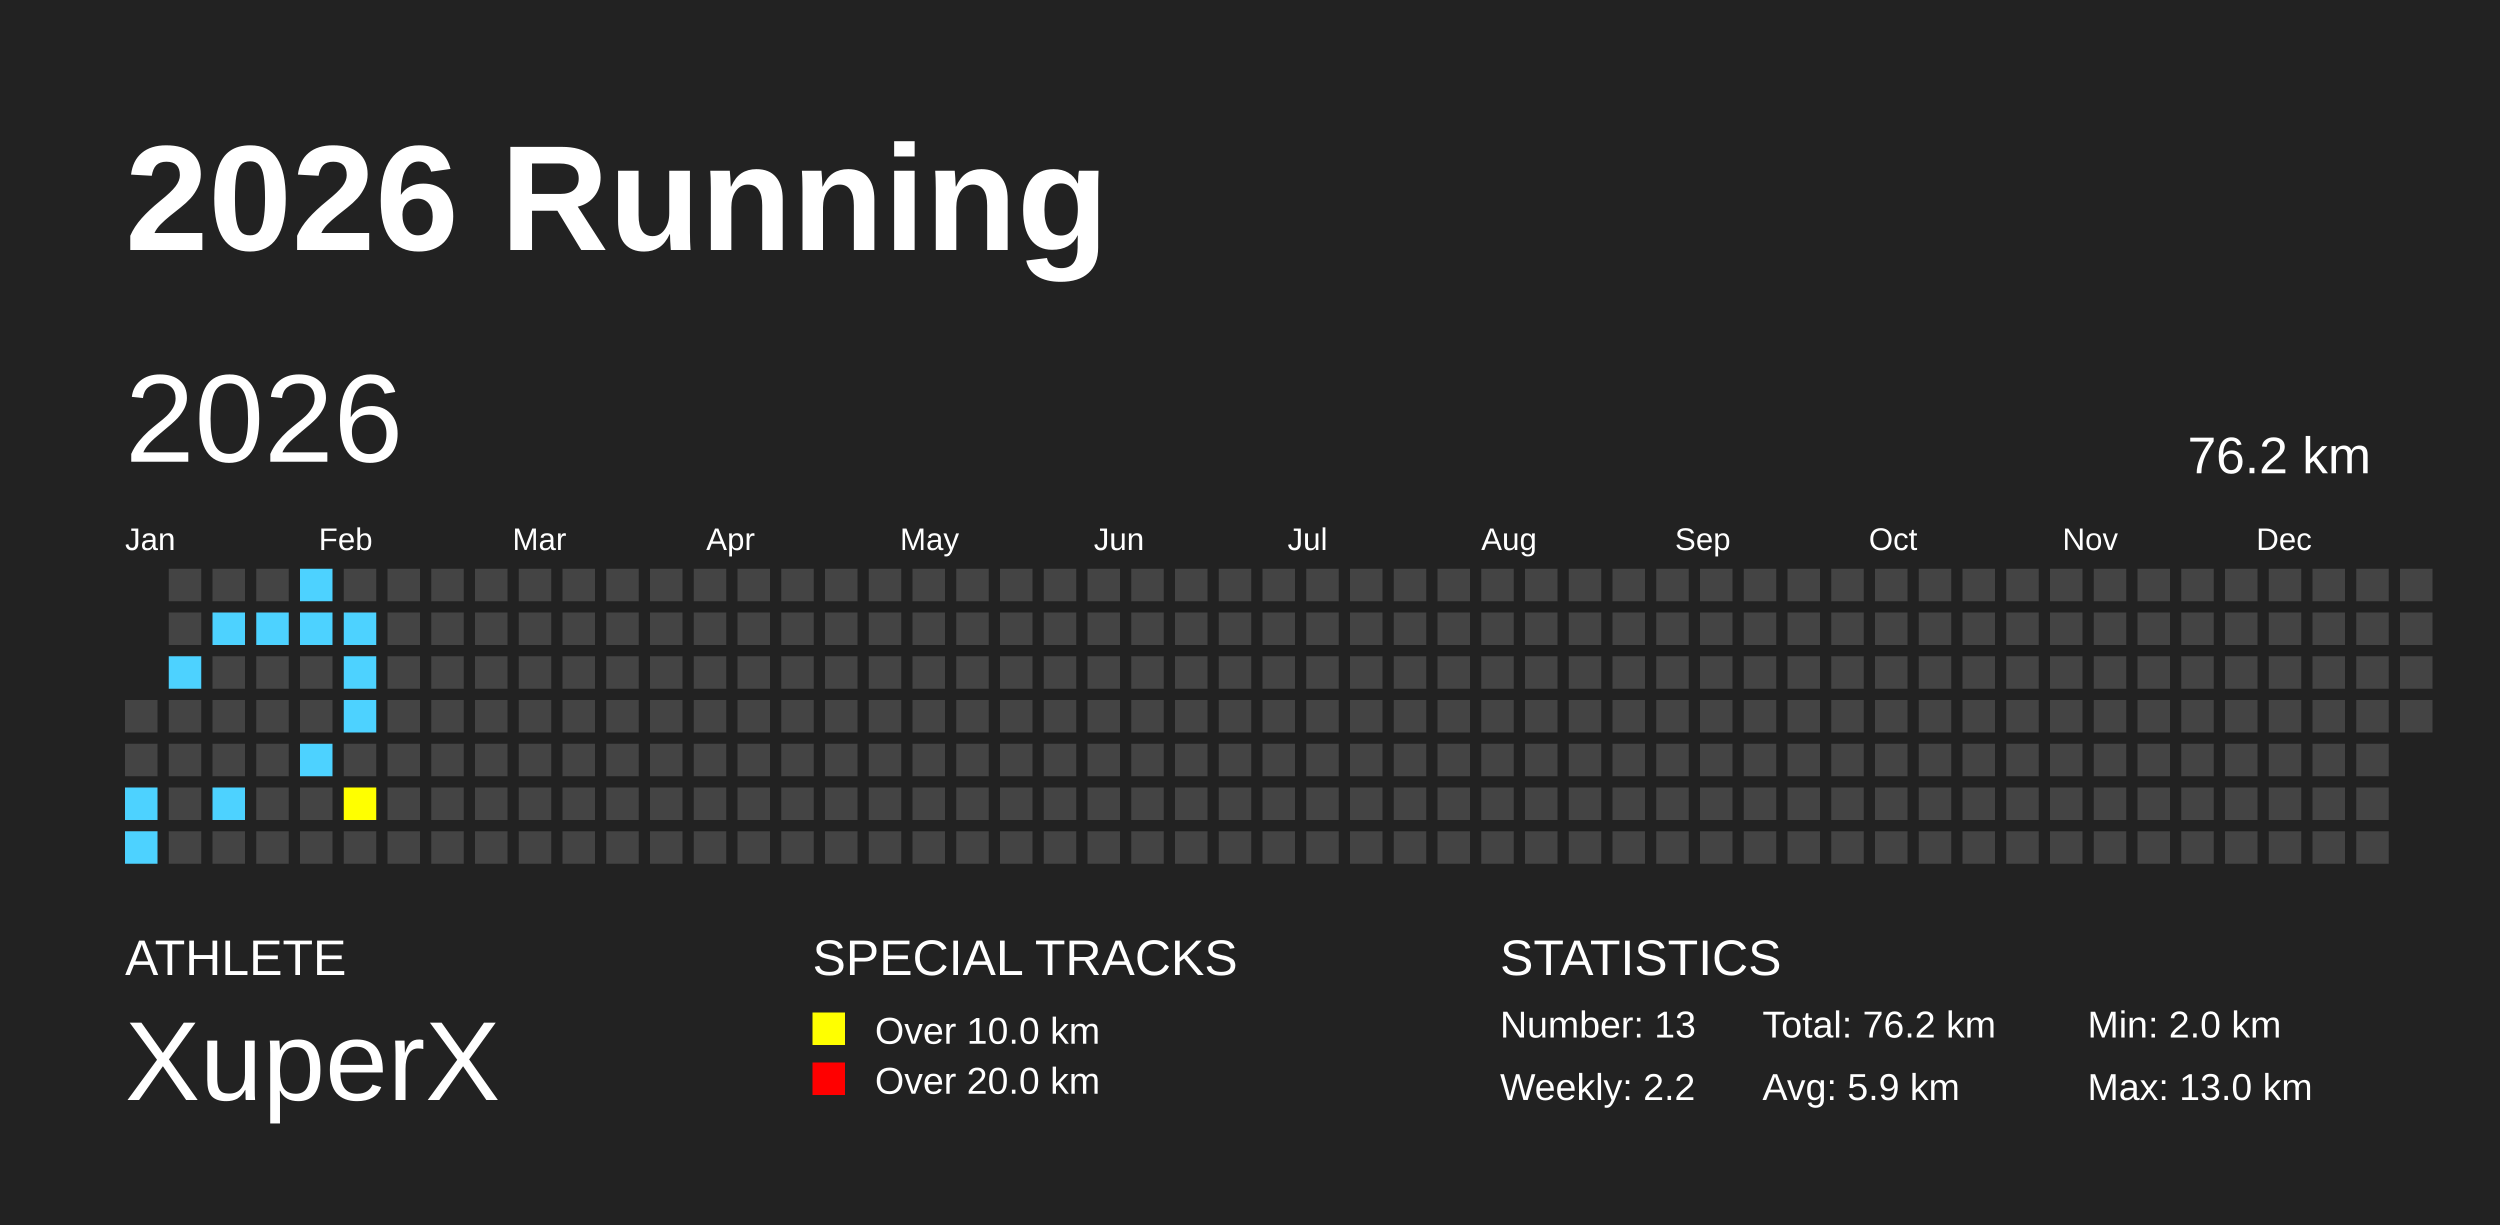
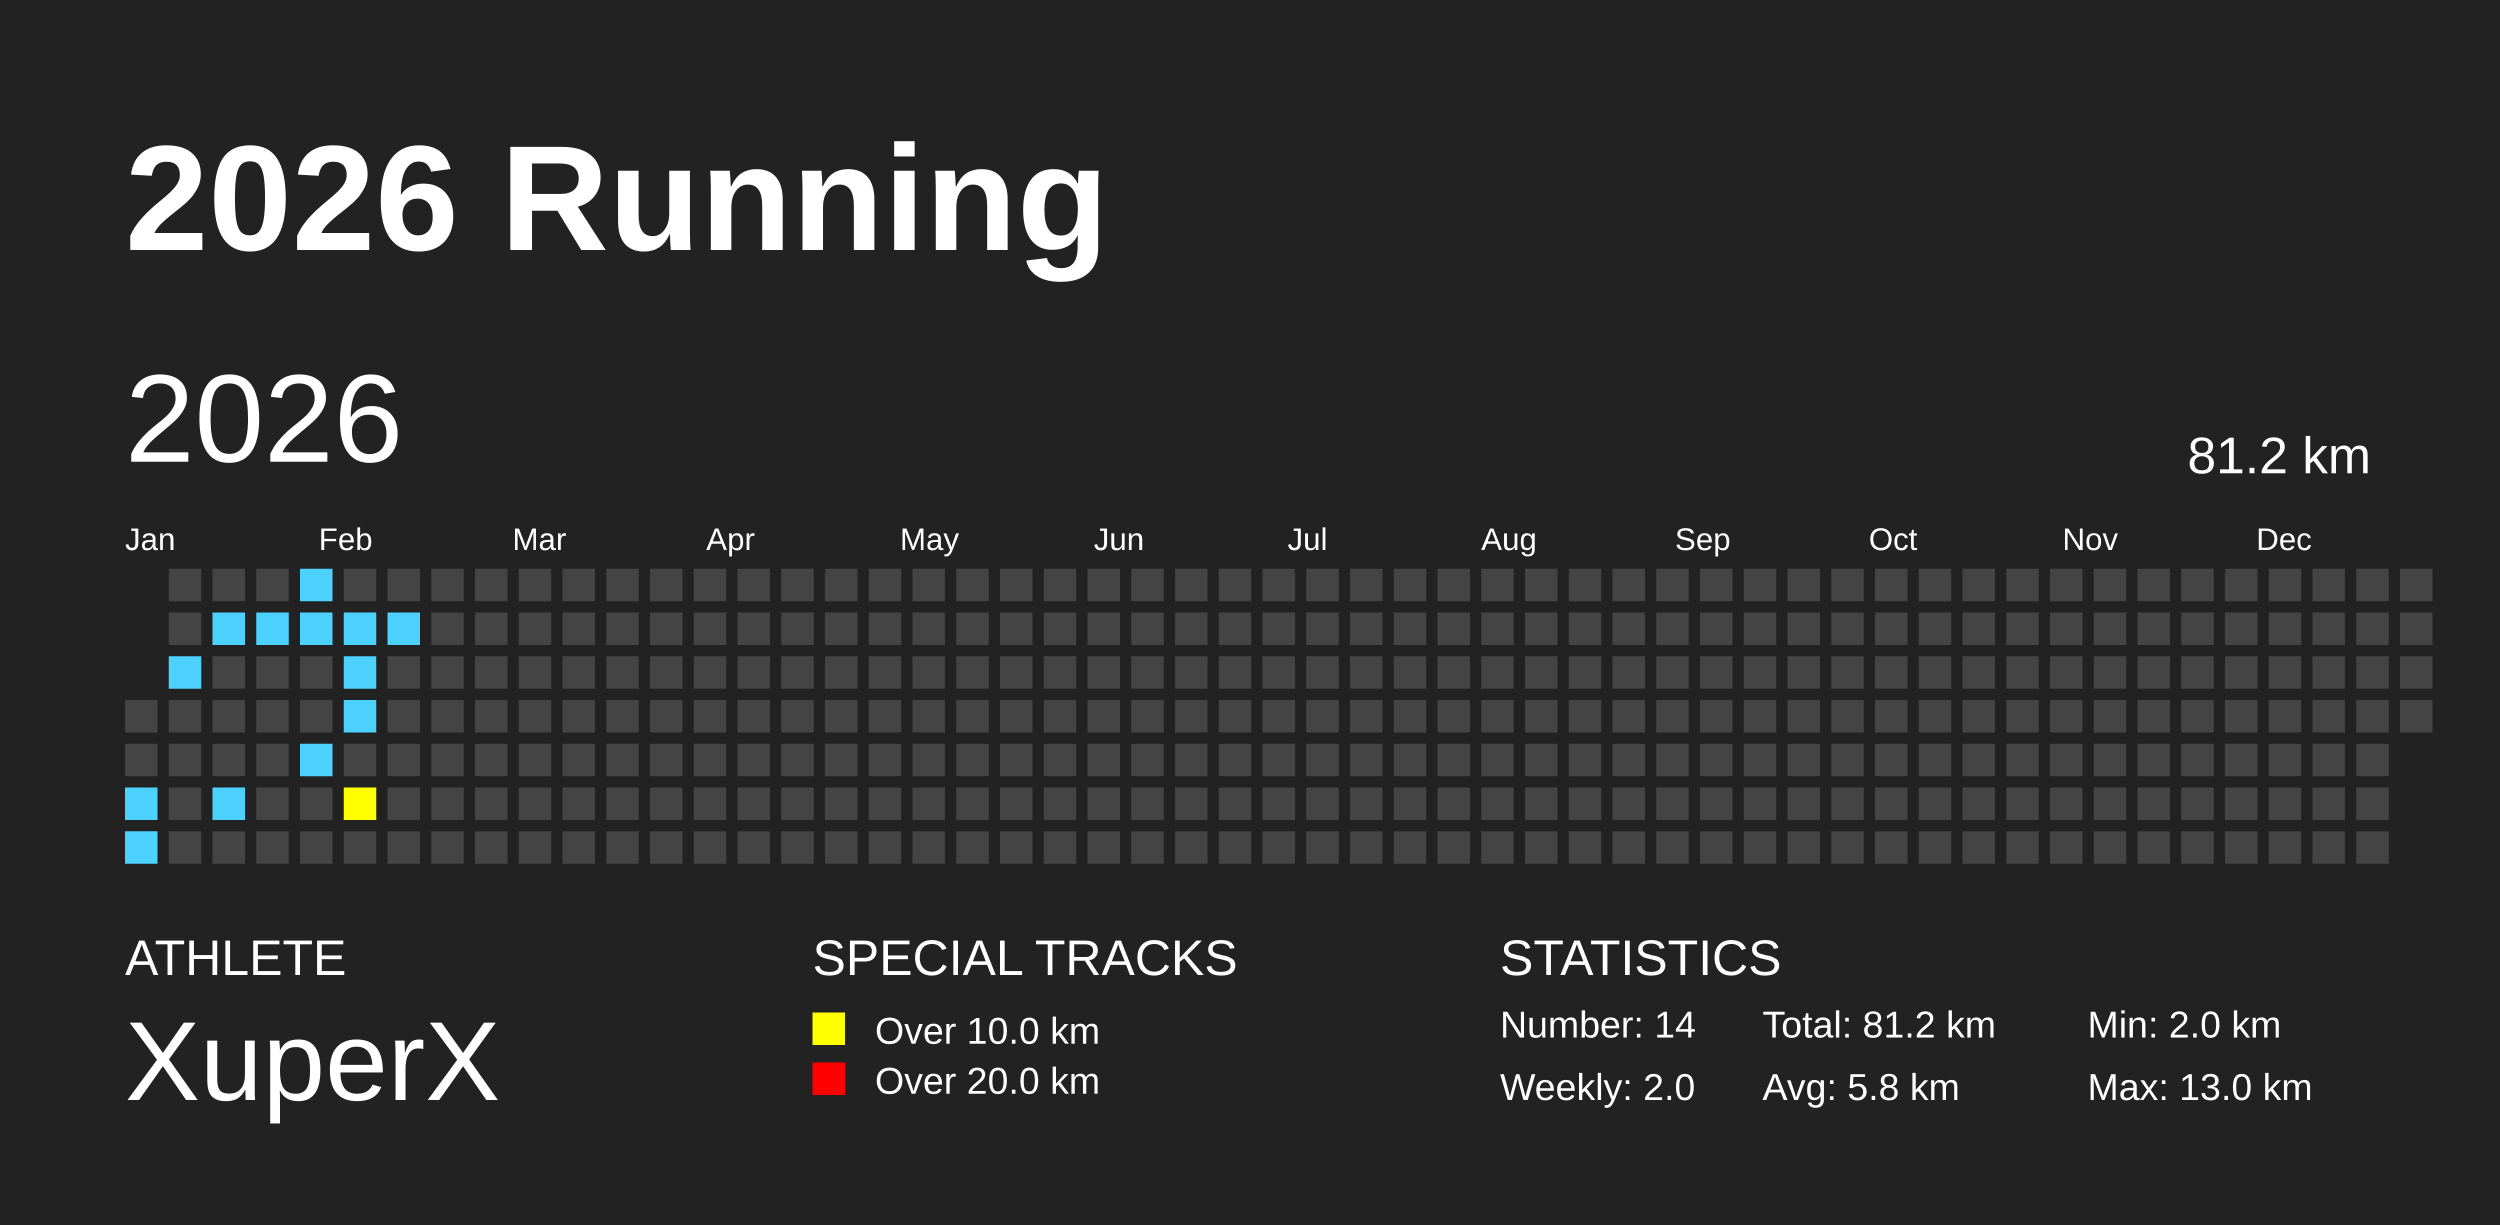
<svg xmlns="http://www.w3.org/2000/svg" baseProfile="full" height="98mm" version="1.1" viewBox="0,0,200,98" width="200mm">
  <defs />
  <rect fill="#222222" height="98" width="200" x="0" y="0" />
  <text fill="#FFFFFF" style="font-size:12px; font-family:Arial; font-weight:bold;" x="10" y="20">2026 Running</text>
  <text fill="#FFFFFF" style="font-size:4px; font-family:Arial" x="10" y="78">ATHLETE</text>
  <text fill="#FFFFFF" style="font-size:9px; font-family:Arial" x="10" y="88">XuperX</text>
  <text fill="#FFFFFF" style="font-size:4px; font-family:Arial" x="65" y="78">SPECIAL TRACKS</text>
  <rect fill="yellow" height="2.6" width="2.6" x="65" y="81" />
  <text fill="#FFFFFF" style="font-size:3px; font-family:Arial" x="70" y="83.5">Over 10.0 km</text>
  <rect fill="red" height="2.6" width="2.6" x="65" y="85" />
  <text fill="#FFFFFF" style="font-size:3px; font-family:Arial" x="70" y="87.5">Over 20.0 km</text>
  <text fill="#FFFFFF" style="font-size:4px; font-family:Arial" x="120" y="78">STATISTICS</text>
-   <text fill="#FFFFFF" style="font-size:3px; font-family:Arial" x="120" y="83">Number: 13</text>
-   <text fill="#FFFFFF" style="font-size:3px; font-family:Arial" x="120" y="88">Weekly: 2.2</text>
-   <text fill="#FFFFFF" style="font-size:3px; font-family:Arial" x="141" y="83">Total: 76.2 km</text>
-   <text fill="#FFFFFF" style="font-size:3px; font-family:Arial" x="141" y="88">Avg: 5.9 km</text>
+   <text fill="#FFFFFF" style="font-size:3px; font-family:Arial" x="120" y="83">Number: 14</text>
+   <text fill="#FFFFFF" style="font-size:3px; font-family:Arial" x="120" y="88">Weekly: 2.0</text>
+   <text fill="#FFFFFF" style="font-size:3px; font-family:Arial" x="141" y="83">Total: 81.2 km</text>
+   <text fill="#FFFFFF" style="font-size:3px; font-family:Arial" x="141" y="88">Avg: 5.8 km</text>
  <text fill="#FFFFFF" style="font-size:3px; font-family:Arial" x="167" y="83">Min: 2.0 km</text>
  <text fill="#FFFFFF" style="font-size:3px; font-family:Arial" x="167" y="88">Max: 13.0 km</text>
  <text dominant-baseline="hanging" fill="#FFFFFF" style="font-size:10.0px; font-family:Arial;" x="10" y="30">2026</text>
-   <text dominant-baseline="hanging" fill="#FFFFFF" style="font-size:4.125px; font-family:Arial;" x="175" y="35">76.2 km</text>
+   <text dominant-baseline="hanging" fill="#FFFFFF" style="font-size:4.125px; font-family:Arial;" x="175" y="35">81.2 km</text>
  <text fill="#FFFFFF" style="font-size:2.5px; font-family:Arial" x="10.0" y="44">Jan</text>
  <text fill="#FFFFFF" style="font-size:2.5px; font-family:Arial" x="25.5" y="44">Feb</text>
  <text fill="#FFFFFF" style="font-size:2.5px; font-family:Arial" x="41.0" y="44">Mar</text>
  <text fill="#FFFFFF" style="font-size:2.5px; font-family:Arial" x="56.5" y="44">Apr</text>
  <text fill="#FFFFFF" style="font-size:2.5px; font-family:Arial" x="72.0" y="44">May</text>
  <text fill="#FFFFFF" style="font-size:2.5px; font-family:Arial" x="87.5" y="44">Jun</text>
  <text fill="#FFFFFF" style="font-size:2.5px; font-family:Arial" x="103.0" y="44">Jul</text>
  <text fill="#FFFFFF" style="font-size:2.5px; font-family:Arial" x="118.5" y="44">Aug</text>
  <text fill="#FFFFFF" style="font-size:2.5px; font-family:Arial" x="134.0" y="44">Sep</text>
  <text fill="#FFFFFF" style="font-size:2.5px; font-family:Arial" x="149.5" y="44">Oct</text>
  <text fill="#FFFFFF" style="font-size:2.5px; font-family:Arial" x="165.0" y="44">Nov</text>
  <text fill="#FFFFFF" style="font-size:2.5px; font-family:Arial" x="180.5" y="44">Dec</text>
  <rect fill="#444444" height="2.6" width="2.6" x="10.0" y="56.0" />
  <rect fill="#444444" height="2.6" width="2.6" x="10.0" y="59.5" />
  <rect fill="#4DD2FF" height="2.6" width="2.6" x="10.0" y="63.0" />
  <rect fill="#4DD2FF" height="2.6" width="2.6" x="10.0" y="66.5" />
  <rect fill="#444444" height="2.6" width="2.6" x="13.5" y="45.5" />
  <rect fill="#444444" height="2.6" width="2.6" x="13.5" y="49.0" />
  <rect fill="#4DD2FF" height="2.6" width="2.6" x="13.5" y="52.5" />
  <rect fill="#444444" height="2.6" width="2.6" x="13.5" y="56.0" />
  <rect fill="#444444" height="2.6" width="2.6" x="13.5" y="59.5" />
  <rect fill="#444444" height="2.6" width="2.6" x="13.5" y="63.0" />
  <rect fill="#444444" height="2.6" width="2.6" x="13.5" y="66.5" />
  <rect fill="#444444" height="2.6" width="2.6" x="17.0" y="45.5" />
  <rect fill="#4DD2FF" height="2.6" width="2.6" x="17.0" y="49.0" />
  <rect fill="#444444" height="2.6" width="2.6" x="17.0" y="52.5" />
  <rect fill="#444444" height="2.6" width="2.6" x="17.0" y="56.0" />
  <rect fill="#444444" height="2.6" width="2.6" x="17.0" y="59.5" />
  <rect fill="#4DD2FF" height="2.6" width="2.6" x="17.0" y="63.0" />
  <rect fill="#444444" height="2.6" width="2.6" x="17.0" y="66.5" />
  <rect fill="#444444" height="2.6" width="2.6" x="20.5" y="45.5" />
  <rect fill="#4DD2FF" height="2.6" width="2.6" x="20.5" y="49.0" />
  <rect fill="#444444" height="2.6" width="2.6" x="20.5" y="52.5" />
  <rect fill="#444444" height="2.6" width="2.6" x="20.5" y="56.0" />
  <rect fill="#444444" height="2.6" width="2.6" x="20.5" y="59.5" />
  <rect fill="#444444" height="2.6" width="2.6" x="20.5" y="63.0" />
  <rect fill="#444444" height="2.6" width="2.6" x="20.5" y="66.5" />
  <rect fill="#4DD2FF" height="2.6" width="2.6" x="24.0" y="45.5" />
  <rect fill="#4DD2FF" height="2.6" width="2.6" x="24.0" y="49.0" />
  <rect fill="#444444" height="2.6" width="2.6" x="24.0" y="52.5" />
  <rect fill="#444444" height="2.6" width="2.6" x="24.0" y="56.0" />
  <rect fill="#4DD2FF" height="2.6" width="2.6" x="24.0" y="59.5" />
  <rect fill="#444444" height="2.6" width="2.6" x="24.0" y="63.0" />
  <rect fill="#444444" height="2.6" width="2.6" x="24.0" y="66.5" />
  <rect fill="#444444" height="2.6" width="2.6" x="27.5" y="45.5" />
  <rect fill="#4DD2FF" height="2.6" width="2.6" x="27.5" y="49.0" />
  <rect fill="#4DD2FF" height="2.6" width="2.6" x="27.5" y="52.5" />
  <rect fill="#4DD2FF" height="2.6" width="2.6" x="27.5" y="56.0" />
  <rect fill="#444444" height="2.6" width="2.6" x="27.5" y="59.5" />
  <rect fill="yellow" height="2.6" width="2.6" x="27.5" y="63.0" />
  <rect fill="#444444" height="2.6" width="2.6" x="27.5" y="66.5" />
  <rect fill="#444444" height="2.6" width="2.6" x="31.0" y="45.5" />
-   <rect fill="#444444" height="2.6" width="2.6" x="31.0" y="49.0" />
+   <rect fill="#4DD2FF" height="2.6" width="2.6" x="31.0" y="49.0" />
  <rect fill="#444444" height="2.6" width="2.6" x="31.0" y="52.5" />
  <rect fill="#444444" height="2.6" width="2.6" x="31.0" y="56.0" />
  <rect fill="#444444" height="2.6" width="2.6" x="31.0" y="59.5" />
  <rect fill="#444444" height="2.6" width="2.6" x="31.0" y="63.0" />
  <rect fill="#444444" height="2.6" width="2.6" x="31.0" y="66.5" />
  <rect fill="#444444" height="2.6" width="2.6" x="34.5" y="45.5" />
  <rect fill="#444444" height="2.6" width="2.6" x="34.5" y="49.0" />
  <rect fill="#444444" height="2.6" width="2.6" x="34.5" y="52.5" />
  <rect fill="#444444" height="2.6" width="2.6" x="34.5" y="56.0" />
  <rect fill="#444444" height="2.6" width="2.6" x="34.5" y="59.5" />
  <rect fill="#444444" height="2.6" width="2.6" x="34.5" y="63.0" />
  <rect fill="#444444" height="2.6" width="2.6" x="34.5" y="66.5" />
  <rect fill="#444444" height="2.6" width="2.6" x="38.0" y="45.5" />
  <rect fill="#444444" height="2.6" width="2.6" x="38.0" y="49.0" />
  <rect fill="#444444" height="2.6" width="2.6" x="38.0" y="52.5" />
  <rect fill="#444444" height="2.6" width="2.6" x="38.0" y="56.0" />
  <rect fill="#444444" height="2.6" width="2.6" x="38.0" y="59.5" />
  <rect fill="#444444" height="2.6" width="2.6" x="38.0" y="63.0" />
  <rect fill="#444444" height="2.6" width="2.6" x="38.0" y="66.5" />
  <rect fill="#444444" height="2.6" width="2.6" x="41.5" y="45.5" />
  <rect fill="#444444" height="2.6" width="2.6" x="41.5" y="49.0" />
  <rect fill="#444444" height="2.6" width="2.6" x="41.5" y="52.5" />
  <rect fill="#444444" height="2.6" width="2.6" x="41.5" y="56.0" />
  <rect fill="#444444" height="2.6" width="2.6" x="41.5" y="59.5" />
  <rect fill="#444444" height="2.6" width="2.6" x="41.5" y="63.0" />
  <rect fill="#444444" height="2.6" width="2.6" x="41.5" y="66.5" />
  <rect fill="#444444" height="2.6" width="2.6" x="45.0" y="45.5" />
  <rect fill="#444444" height="2.6" width="2.6" x="45.0" y="49.0" />
  <rect fill="#444444" height="2.6" width="2.6" x="45.0" y="52.5" />
  <rect fill="#444444" height="2.6" width="2.6" x="45.0" y="56.0" />
  <rect fill="#444444" height="2.6" width="2.6" x="45.0" y="59.5" />
  <rect fill="#444444" height="2.6" width="2.6" x="45.0" y="63.0" />
  <rect fill="#444444" height="2.6" width="2.6" x="45.0" y="66.5" />
  <rect fill="#444444" height="2.6" width="2.6" x="48.5" y="45.5" />
  <rect fill="#444444" height="2.6" width="2.6" x="48.5" y="49.0" />
  <rect fill="#444444" height="2.6" width="2.6" x="48.5" y="52.5" />
  <rect fill="#444444" height="2.6" width="2.6" x="48.5" y="56.0" />
  <rect fill="#444444" height="2.6" width="2.6" x="48.5" y="59.5" />
  <rect fill="#444444" height="2.6" width="2.6" x="48.5" y="63.0" />
  <rect fill="#444444" height="2.6" width="2.6" x="48.5" y="66.5" />
  <rect fill="#444444" height="2.6" width="2.6" x="52.0" y="45.5" />
  <rect fill="#444444" height="2.6" width="2.6" x="52.0" y="49.0" />
  <rect fill="#444444" height="2.6" width="2.6" x="52.0" y="52.5" />
  <rect fill="#444444" height="2.6" width="2.6" x="52.0" y="56.0" />
  <rect fill="#444444" height="2.6" width="2.6" x="52.0" y="59.5" />
  <rect fill="#444444" height="2.6" width="2.6" x="52.0" y="63.0" />
  <rect fill="#444444" height="2.6" width="2.6" x="52.0" y="66.5" />
  <rect fill="#444444" height="2.6" width="2.6" x="55.5" y="45.5" />
  <rect fill="#444444" height="2.6" width="2.6" x="55.5" y="49.0" />
  <rect fill="#444444" height="2.6" width="2.6" x="55.5" y="52.5" />
  <rect fill="#444444" height="2.6" width="2.6" x="55.5" y="56.0" />
  <rect fill="#444444" height="2.6" width="2.6" x="55.5" y="59.5" />
  <rect fill="#444444" height="2.6" width="2.6" x="55.5" y="63.0" />
  <rect fill="#444444" height="2.6" width="2.6" x="55.5" y="66.5" />
  <rect fill="#444444" height="2.6" width="2.6" x="59.0" y="45.5" />
  <rect fill="#444444" height="2.6" width="2.6" x="59.0" y="49.0" />
  <rect fill="#444444" height="2.6" width="2.6" x="59.0" y="52.5" />
  <rect fill="#444444" height="2.6" width="2.6" x="59.0" y="56.0" />
  <rect fill="#444444" height="2.6" width="2.6" x="59.0" y="59.5" />
  <rect fill="#444444" height="2.6" width="2.6" x="59.0" y="63.0" />
  <rect fill="#444444" height="2.6" width="2.6" x="59.0" y="66.5" />
  <rect fill="#444444" height="2.6" width="2.6" x="62.5" y="45.5" />
  <rect fill="#444444" height="2.6" width="2.6" x="62.5" y="49.0" />
  <rect fill="#444444" height="2.6" width="2.6" x="62.5" y="52.5" />
  <rect fill="#444444" height="2.6" width="2.6" x="62.5" y="56.0" />
  <rect fill="#444444" height="2.6" width="2.6" x="62.5" y="59.5" />
  <rect fill="#444444" height="2.6" width="2.6" x="62.5" y="63.0" />
  <rect fill="#444444" height="2.6" width="2.6" x="62.5" y="66.5" />
  <rect fill="#444444" height="2.6" width="2.6" x="66.0" y="45.5" />
  <rect fill="#444444" height="2.6" width="2.6" x="66.0" y="49.0" />
  <rect fill="#444444" height="2.6" width="2.6" x="66.0" y="52.5" />
  <rect fill="#444444" height="2.6" width="2.6" x="66.0" y="56.0" />
  <rect fill="#444444" height="2.6" width="2.6" x="66.0" y="59.5" />
  <rect fill="#444444" height="2.6" width="2.6" x="66.0" y="63.0" />
  <rect fill="#444444" height="2.6" width="2.6" x="66.0" y="66.5" />
  <rect fill="#444444" height="2.6" width="2.6" x="69.5" y="45.5" />
  <rect fill="#444444" height="2.6" width="2.6" x="69.5" y="49.0" />
  <rect fill="#444444" height="2.6" width="2.6" x="69.5" y="52.5" />
  <rect fill="#444444" height="2.6" width="2.6" x="69.5" y="56.0" />
  <rect fill="#444444" height="2.6" width="2.6" x="69.5" y="59.5" />
  <rect fill="#444444" height="2.6" width="2.6" x="69.5" y="63.0" />
  <rect fill="#444444" height="2.6" width="2.6" x="69.5" y="66.5" />
  <rect fill="#444444" height="2.6" width="2.6" x="73.0" y="45.5" />
  <rect fill="#444444" height="2.6" width="2.6" x="73.0" y="49.0" />
  <rect fill="#444444" height="2.6" width="2.6" x="73.0" y="52.5" />
  <rect fill="#444444" height="2.6" width="2.6" x="73.0" y="56.0" />
  <rect fill="#444444" height="2.6" width="2.6" x="73.0" y="59.5" />
  <rect fill="#444444" height="2.6" width="2.6" x="73.0" y="63.0" />
  <rect fill="#444444" height="2.6" width="2.6" x="73.0" y="66.5" />
  <rect fill="#444444" height="2.6" width="2.6" x="76.5" y="45.5" />
  <rect fill="#444444" height="2.6" width="2.6" x="76.5" y="49.0" />
  <rect fill="#444444" height="2.6" width="2.6" x="76.5" y="52.5" />
  <rect fill="#444444" height="2.6" width="2.6" x="76.5" y="56.0" />
  <rect fill="#444444" height="2.6" width="2.6" x="76.5" y="59.5" />
  <rect fill="#444444" height="2.6" width="2.6" x="76.5" y="63.0" />
  <rect fill="#444444" height="2.6" width="2.6" x="76.5" y="66.5" />
  <rect fill="#444444" height="2.6" width="2.6" x="80.0" y="45.5" />
  <rect fill="#444444" height="2.6" width="2.6" x="80.0" y="49.0" />
  <rect fill="#444444" height="2.6" width="2.6" x="80.0" y="52.5" />
  <rect fill="#444444" height="2.6" width="2.6" x="80.0" y="56.0" />
  <rect fill="#444444" height="2.6" width="2.6" x="80.0" y="59.5" />
  <rect fill="#444444" height="2.6" width="2.6" x="80.0" y="63.0" />
  <rect fill="#444444" height="2.6" width="2.6" x="80.0" y="66.5" />
  <rect fill="#444444" height="2.6" width="2.6" x="83.5" y="45.5" />
  <rect fill="#444444" height="2.6" width="2.6" x="83.5" y="49.0" />
  <rect fill="#444444" height="2.6" width="2.6" x="83.5" y="52.5" />
  <rect fill="#444444" height="2.6" width="2.6" x="83.5" y="56.0" />
  <rect fill="#444444" height="2.6" width="2.6" x="83.5" y="59.5" />
  <rect fill="#444444" height="2.6" width="2.6" x="83.5" y="63.0" />
  <rect fill="#444444" height="2.6" width="2.6" x="83.5" y="66.5" />
  <rect fill="#444444" height="2.6" width="2.6" x="87.0" y="45.5" />
  <rect fill="#444444" height="2.6" width="2.6" x="87.0" y="49.0" />
  <rect fill="#444444" height="2.6" width="2.6" x="87.0" y="52.5" />
  <rect fill="#444444" height="2.6" width="2.6" x="87.0" y="56.0" />
  <rect fill="#444444" height="2.6" width="2.6" x="87.0" y="59.5" />
  <rect fill="#444444" height="2.6" width="2.6" x="87.0" y="63.0" />
  <rect fill="#444444" height="2.6" width="2.6" x="87.0" y="66.5" />
  <rect fill="#444444" height="2.6" width="2.6" x="90.5" y="45.5" />
  <rect fill="#444444" height="2.6" width="2.6" x="90.5" y="49.0" />
  <rect fill="#444444" height="2.6" width="2.6" x="90.5" y="52.5" />
  <rect fill="#444444" height="2.6" width="2.6" x="90.5" y="56.0" />
  <rect fill="#444444" height="2.6" width="2.6" x="90.5" y="59.5" />
  <rect fill="#444444" height="2.6" width="2.6" x="90.5" y="63.0" />
  <rect fill="#444444" height="2.6" width="2.6" x="90.5" y="66.5" />
  <rect fill="#444444" height="2.6" width="2.6" x="94.0" y="45.5" />
  <rect fill="#444444" height="2.6" width="2.6" x="94.0" y="49.0" />
  <rect fill="#444444" height="2.6" width="2.6" x="94.0" y="52.5" />
  <rect fill="#444444" height="2.6" width="2.6" x="94.0" y="56.0" />
  <rect fill="#444444" height="2.6" width="2.6" x="94.0" y="59.5" />
  <rect fill="#444444" height="2.6" width="2.6" x="94.0" y="63.0" />
  <rect fill="#444444" height="2.6" width="2.6" x="94.0" y="66.5" />
  <rect fill="#444444" height="2.6" width="2.6" x="97.5" y="45.5" />
  <rect fill="#444444" height="2.6" width="2.6" x="97.5" y="49.0" />
  <rect fill="#444444" height="2.6" width="2.6" x="97.5" y="52.5" />
  <rect fill="#444444" height="2.6" width="2.6" x="97.5" y="56.0" />
  <rect fill="#444444" height="2.6" width="2.6" x="97.5" y="59.5" />
  <rect fill="#444444" height="2.6" width="2.6" x="97.5" y="63.0" />
  <rect fill="#444444" height="2.6" width="2.6" x="97.5" y="66.5" />
  <rect fill="#444444" height="2.6" width="2.6" x="101.0" y="45.5" />
  <rect fill="#444444" height="2.6" width="2.6" x="101.0" y="49.0" />
  <rect fill="#444444" height="2.6" width="2.6" x="101.0" y="52.5" />
  <rect fill="#444444" height="2.6" width="2.6" x="101.0" y="56.0" />
  <rect fill="#444444" height="2.6" width="2.6" x="101.0" y="59.5" />
  <rect fill="#444444" height="2.6" width="2.6" x="101.0" y="63.0" />
  <rect fill="#444444" height="2.6" width="2.6" x="101.0" y="66.5" />
  <rect fill="#444444" height="2.6" width="2.6" x="104.5" y="45.5" />
  <rect fill="#444444" height="2.6" width="2.6" x="104.5" y="49.0" />
  <rect fill="#444444" height="2.6" width="2.6" x="104.5" y="52.5" />
  <rect fill="#444444" height="2.6" width="2.6" x="104.5" y="56.0" />
  <rect fill="#444444" height="2.6" width="2.6" x="104.5" y="59.5" />
  <rect fill="#444444" height="2.6" width="2.6" x="104.5" y="63.0" />
  <rect fill="#444444" height="2.6" width="2.6" x="104.5" y="66.5" />
  <rect fill="#444444" height="2.6" width="2.6" x="108.0" y="45.5" />
  <rect fill="#444444" height="2.6" width="2.6" x="108.0" y="49.0" />
  <rect fill="#444444" height="2.6" width="2.6" x="108.0" y="52.5" />
  <rect fill="#444444" height="2.6" width="2.6" x="108.0" y="56.0" />
  <rect fill="#444444" height="2.6" width="2.6" x="108.0" y="59.5" />
  <rect fill="#444444" height="2.6" width="2.6" x="108.0" y="63.0" />
  <rect fill="#444444" height="2.6" width="2.6" x="108.0" y="66.5" />
  <rect fill="#444444" height="2.6" width="2.6" x="111.5" y="45.5" />
  <rect fill="#444444" height="2.6" width="2.6" x="111.5" y="49.0" />
  <rect fill="#444444" height="2.6" width="2.6" x="111.5" y="52.5" />
  <rect fill="#444444" height="2.6" width="2.6" x="111.5" y="56.0" />
  <rect fill="#444444" height="2.6" width="2.6" x="111.5" y="59.5" />
  <rect fill="#444444" height="2.6" width="2.6" x="111.5" y="63.0" />
  <rect fill="#444444" height="2.6" width="2.6" x="111.5" y="66.5" />
  <rect fill="#444444" height="2.6" width="2.6" x="115.0" y="45.5" />
  <rect fill="#444444" height="2.6" width="2.6" x="115.0" y="49.0" />
  <rect fill="#444444" height="2.6" width="2.6" x="115.0" y="52.5" />
  <rect fill="#444444" height="2.6" width="2.6" x="115.0" y="56.0" />
  <rect fill="#444444" height="2.6" width="2.6" x="115.0" y="59.5" />
  <rect fill="#444444" height="2.6" width="2.6" x="115.0" y="63.0" />
  <rect fill="#444444" height="2.6" width="2.6" x="115.0" y="66.5" />
  <rect fill="#444444" height="2.6" width="2.6" x="118.5" y="45.5" />
  <rect fill="#444444" height="2.6" width="2.6" x="118.5" y="49.0" />
  <rect fill="#444444" height="2.6" width="2.6" x="118.5" y="52.5" />
  <rect fill="#444444" height="2.6" width="2.6" x="118.5" y="56.0" />
  <rect fill="#444444" height="2.6" width="2.6" x="118.5" y="59.5" />
  <rect fill="#444444" height="2.6" width="2.6" x="118.5" y="63.0" />
  <rect fill="#444444" height="2.6" width="2.6" x="118.5" y="66.5" />
  <rect fill="#444444" height="2.6" width="2.6" x="122.0" y="45.5" />
  <rect fill="#444444" height="2.6" width="2.6" x="122.0" y="49.0" />
  <rect fill="#444444" height="2.6" width="2.6" x="122.0" y="52.5" />
  <rect fill="#444444" height="2.6" width="2.6" x="122.0" y="56.0" />
  <rect fill="#444444" height="2.6" width="2.6" x="122.0" y="59.5" />
  <rect fill="#444444" height="2.6" width="2.6" x="122.0" y="63.0" />
  <rect fill="#444444" height="2.6" width="2.6" x="122.0" y="66.5" />
  <rect fill="#444444" height="2.6" width="2.6" x="125.5" y="45.5" />
  <rect fill="#444444" height="2.6" width="2.6" x="125.5" y="49.0" />
  <rect fill="#444444" height="2.6" width="2.6" x="125.5" y="52.5" />
  <rect fill="#444444" height="2.6" width="2.6" x="125.5" y="56.0" />
  <rect fill="#444444" height="2.6" width="2.6" x="125.5" y="59.5" />
  <rect fill="#444444" height="2.6" width="2.6" x="125.5" y="63.0" />
  <rect fill="#444444" height="2.6" width="2.6" x="125.5" y="66.5" />
  <rect fill="#444444" height="2.6" width="2.6" x="129.0" y="45.5" />
  <rect fill="#444444" height="2.6" width="2.6" x="129.0" y="49.0" />
  <rect fill="#444444" height="2.6" width="2.6" x="129.0" y="52.5" />
  <rect fill="#444444" height="2.6" width="2.6" x="129.0" y="56.0" />
  <rect fill="#444444" height="2.6" width="2.6" x="129.0" y="59.5" />
  <rect fill="#444444" height="2.6" width="2.6" x="129.0" y="63.0" />
  <rect fill="#444444" height="2.6" width="2.6" x="129.0" y="66.5" />
  <rect fill="#444444" height="2.6" width="2.6" x="132.5" y="45.5" />
  <rect fill="#444444" height="2.6" width="2.6" x="132.5" y="49.0" />
  <rect fill="#444444" height="2.6" width="2.6" x="132.5" y="52.5" />
  <rect fill="#444444" height="2.6" width="2.6" x="132.5" y="56.0" />
  <rect fill="#444444" height="2.6" width="2.6" x="132.5" y="59.5" />
  <rect fill="#444444" height="2.6" width="2.6" x="132.5" y="63.0" />
  <rect fill="#444444" height="2.6" width="2.6" x="132.5" y="66.5" />
  <rect fill="#444444" height="2.6" width="2.6" x="136.0" y="45.5" />
  <rect fill="#444444" height="2.6" width="2.6" x="136.0" y="49.0" />
  <rect fill="#444444" height="2.6" width="2.6" x="136.0" y="52.5" />
  <rect fill="#444444" height="2.6" width="2.6" x="136.0" y="56.0" />
  <rect fill="#444444" height="2.6" width="2.6" x="136.0" y="59.5" />
  <rect fill="#444444" height="2.6" width="2.6" x="136.0" y="63.0" />
  <rect fill="#444444" height="2.6" width="2.6" x="136.0" y="66.5" />
  <rect fill="#444444" height="2.6" width="2.6" x="139.5" y="45.5" />
  <rect fill="#444444" height="2.6" width="2.6" x="139.5" y="49.0" />
  <rect fill="#444444" height="2.6" width="2.6" x="139.5" y="52.5" />
  <rect fill="#444444" height="2.6" width="2.6" x="139.5" y="56.0" />
  <rect fill="#444444" height="2.6" width="2.6" x="139.5" y="59.5" />
  <rect fill="#444444" height="2.6" width="2.6" x="139.5" y="63.0" />
  <rect fill="#444444" height="2.6" width="2.6" x="139.5" y="66.5" />
  <rect fill="#444444" height="2.6" width="2.6" x="143.0" y="45.5" />
  <rect fill="#444444" height="2.6" width="2.6" x="143.0" y="49.0" />
  <rect fill="#444444" height="2.6" width="2.6" x="143.0" y="52.5" />
  <rect fill="#444444" height="2.6" width="2.6" x="143.0" y="56.0" />
  <rect fill="#444444" height="2.6" width="2.6" x="143.0" y="59.5" />
  <rect fill="#444444" height="2.6" width="2.6" x="143.0" y="63.0" />
  <rect fill="#444444" height="2.6" width="2.6" x="143.0" y="66.5" />
  <rect fill="#444444" height="2.6" width="2.6" x="146.5" y="45.5" />
  <rect fill="#444444" height="2.6" width="2.6" x="146.5" y="49.0" />
  <rect fill="#444444" height="2.6" width="2.6" x="146.5" y="52.5" />
  <rect fill="#444444" height="2.6" width="2.6" x="146.5" y="56.0" />
  <rect fill="#444444" height="2.6" width="2.6" x="146.5" y="59.5" />
  <rect fill="#444444" height="2.6" width="2.6" x="146.5" y="63.0" />
  <rect fill="#444444" height="2.6" width="2.6" x="146.5" y="66.5" />
  <rect fill="#444444" height="2.6" width="2.6" x="150.0" y="45.5" />
  <rect fill="#444444" height="2.6" width="2.6" x="150.0" y="49.0" />
  <rect fill="#444444" height="2.6" width="2.6" x="150.0" y="52.5" />
  <rect fill="#444444" height="2.6" width="2.6" x="150.0" y="56.0" />
  <rect fill="#444444" height="2.6" width="2.6" x="150.0" y="59.5" />
  <rect fill="#444444" height="2.6" width="2.6" x="150.0" y="63.0" />
  <rect fill="#444444" height="2.6" width="2.6" x="150.0" y="66.5" />
  <rect fill="#444444" height="2.6" width="2.6" x="153.5" y="45.5" />
  <rect fill="#444444" height="2.6" width="2.6" x="153.5" y="49.0" />
  <rect fill="#444444" height="2.6" width="2.6" x="153.5" y="52.5" />
  <rect fill="#444444" height="2.6" width="2.6" x="153.5" y="56.0" />
  <rect fill="#444444" height="2.6" width="2.6" x="153.5" y="59.5" />
  <rect fill="#444444" height="2.6" width="2.6" x="153.5" y="63.0" />
  <rect fill="#444444" height="2.6" width="2.6" x="153.5" y="66.5" />
  <rect fill="#444444" height="2.6" width="2.6" x="157.0" y="45.5" />
  <rect fill="#444444" height="2.6" width="2.6" x="157.0" y="49.0" />
  <rect fill="#444444" height="2.6" width="2.6" x="157.0" y="52.5" />
  <rect fill="#444444" height="2.6" width="2.6" x="157.0" y="56.0" />
  <rect fill="#444444" height="2.6" width="2.6" x="157.0" y="59.5" />
  <rect fill="#444444" height="2.6" width="2.6" x="157.0" y="63.0" />
  <rect fill="#444444" height="2.6" width="2.6" x="157.0" y="66.5" />
  <rect fill="#444444" height="2.6" width="2.6" x="160.5" y="45.5" />
  <rect fill="#444444" height="2.6" width="2.6" x="160.5" y="49.0" />
  <rect fill="#444444" height="2.6" width="2.6" x="160.5" y="52.5" />
  <rect fill="#444444" height="2.6" width="2.6" x="160.5" y="56.0" />
  <rect fill="#444444" height="2.6" width="2.6" x="160.5" y="59.5" />
  <rect fill="#444444" height="2.6" width="2.6" x="160.5" y="63.0" />
  <rect fill="#444444" height="2.6" width="2.6" x="160.5" y="66.5" />
  <rect fill="#444444" height="2.6" width="2.6" x="164.0" y="45.5" />
  <rect fill="#444444" height="2.6" width="2.6" x="164.0" y="49.0" />
  <rect fill="#444444" height="2.6" width="2.6" x="164.0" y="52.5" />
  <rect fill="#444444" height="2.6" width="2.6" x="164.0" y="56.0" />
  <rect fill="#444444" height="2.6" width="2.6" x="164.0" y="59.5" />
  <rect fill="#444444" height="2.6" width="2.6" x="164.0" y="63.0" />
  <rect fill="#444444" height="2.6" width="2.6" x="164.0" y="66.5" />
  <rect fill="#444444" height="2.6" width="2.6" x="167.5" y="45.5" />
  <rect fill="#444444" height="2.6" width="2.6" x="167.5" y="49.0" />
  <rect fill="#444444" height="2.6" width="2.6" x="167.5" y="52.5" />
  <rect fill="#444444" height="2.6" width="2.6" x="167.5" y="56.0" />
  <rect fill="#444444" height="2.6" width="2.6" x="167.5" y="59.5" />
  <rect fill="#444444" height="2.6" width="2.6" x="167.5" y="63.0" />
  <rect fill="#444444" height="2.6" width="2.6" x="167.5" y="66.5" />
  <rect fill="#444444" height="2.6" width="2.6" x="171.0" y="45.5" />
  <rect fill="#444444" height="2.6" width="2.6" x="171.0" y="49.0" />
  <rect fill="#444444" height="2.6" width="2.6" x="171.0" y="52.5" />
  <rect fill="#444444" height="2.6" width="2.6" x="171.0" y="56.0" />
  <rect fill="#444444" height="2.6" width="2.6" x="171.0" y="59.5" />
  <rect fill="#444444" height="2.6" width="2.6" x="171.0" y="63.0" />
  <rect fill="#444444" height="2.6" width="2.6" x="171.0" y="66.5" />
  <rect fill="#444444" height="2.6" width="2.6" x="174.5" y="45.5" />
  <rect fill="#444444" height="2.6" width="2.6" x="174.5" y="49.0" />
  <rect fill="#444444" height="2.6" width="2.6" x="174.5" y="52.5" />
  <rect fill="#444444" height="2.6" width="2.6" x="174.5" y="56.0" />
  <rect fill="#444444" height="2.6" width="2.6" x="174.5" y="59.5" />
  <rect fill="#444444" height="2.6" width="2.6" x="174.5" y="63.0" />
  <rect fill="#444444" height="2.6" width="2.6" x="174.5" y="66.5" />
  <rect fill="#444444" height="2.6" width="2.6" x="178.0" y="45.5" />
  <rect fill="#444444" height="2.6" width="2.6" x="178.0" y="49.0" />
  <rect fill="#444444" height="2.6" width="2.6" x="178.0" y="52.5" />
  <rect fill="#444444" height="2.6" width="2.6" x="178.0" y="56.0" />
  <rect fill="#444444" height="2.6" width="2.6" x="178.0" y="59.5" />
  <rect fill="#444444" height="2.6" width="2.6" x="178.0" y="63.0" />
  <rect fill="#444444" height="2.6" width="2.6" x="178.0" y="66.5" />
  <rect fill="#444444" height="2.6" width="2.6" x="181.5" y="45.5" />
  <rect fill="#444444" height="2.6" width="2.6" x="181.5" y="49.0" />
  <rect fill="#444444" height="2.6" width="2.6" x="181.5" y="52.5" />
  <rect fill="#444444" height="2.6" width="2.6" x="181.5" y="56.0" />
  <rect fill="#444444" height="2.6" width="2.6" x="181.5" y="59.5" />
  <rect fill="#444444" height="2.6" width="2.6" x="181.5" y="63.0" />
  <rect fill="#444444" height="2.6" width="2.6" x="181.5" y="66.5" />
  <rect fill="#444444" height="2.6" width="2.6" x="185.0" y="45.5" />
  <rect fill="#444444" height="2.6" width="2.6" x="185.0" y="49.0" />
  <rect fill="#444444" height="2.6" width="2.6" x="185.0" y="52.5" />
  <rect fill="#444444" height="2.6" width="2.6" x="185.0" y="56.0" />
  <rect fill="#444444" height="2.6" width="2.6" x="185.0" y="59.5" />
  <rect fill="#444444" height="2.6" width="2.6" x="185.0" y="63.0" />
  <rect fill="#444444" height="2.6" width="2.6" x="185.0" y="66.5" />
  <rect fill="#444444" height="2.6" width="2.6" x="188.5" y="45.5" />
  <rect fill="#444444" height="2.6" width="2.6" x="188.5" y="49.0" />
  <rect fill="#444444" height="2.6" width="2.6" x="188.5" y="52.5" />
  <rect fill="#444444" height="2.6" width="2.6" x="188.5" y="56.0" />
  <rect fill="#444444" height="2.6" width="2.6" x="188.5" y="59.5" />
  <rect fill="#444444" height="2.6" width="2.6" x="188.5" y="63.0" />
  <rect fill="#444444" height="2.6" width="2.6" x="188.5" y="66.5" />
  <rect fill="#444444" height="2.6" width="2.6" x="192.0" y="45.5" />
  <rect fill="#444444" height="2.6" width="2.6" x="192.0" y="49.0" />
  <rect fill="#444444" height="2.6" width="2.6" x="192.0" y="52.5" />
  <rect fill="#444444" height="2.6" width="2.6" x="192.0" y="56.0" />
</svg>
